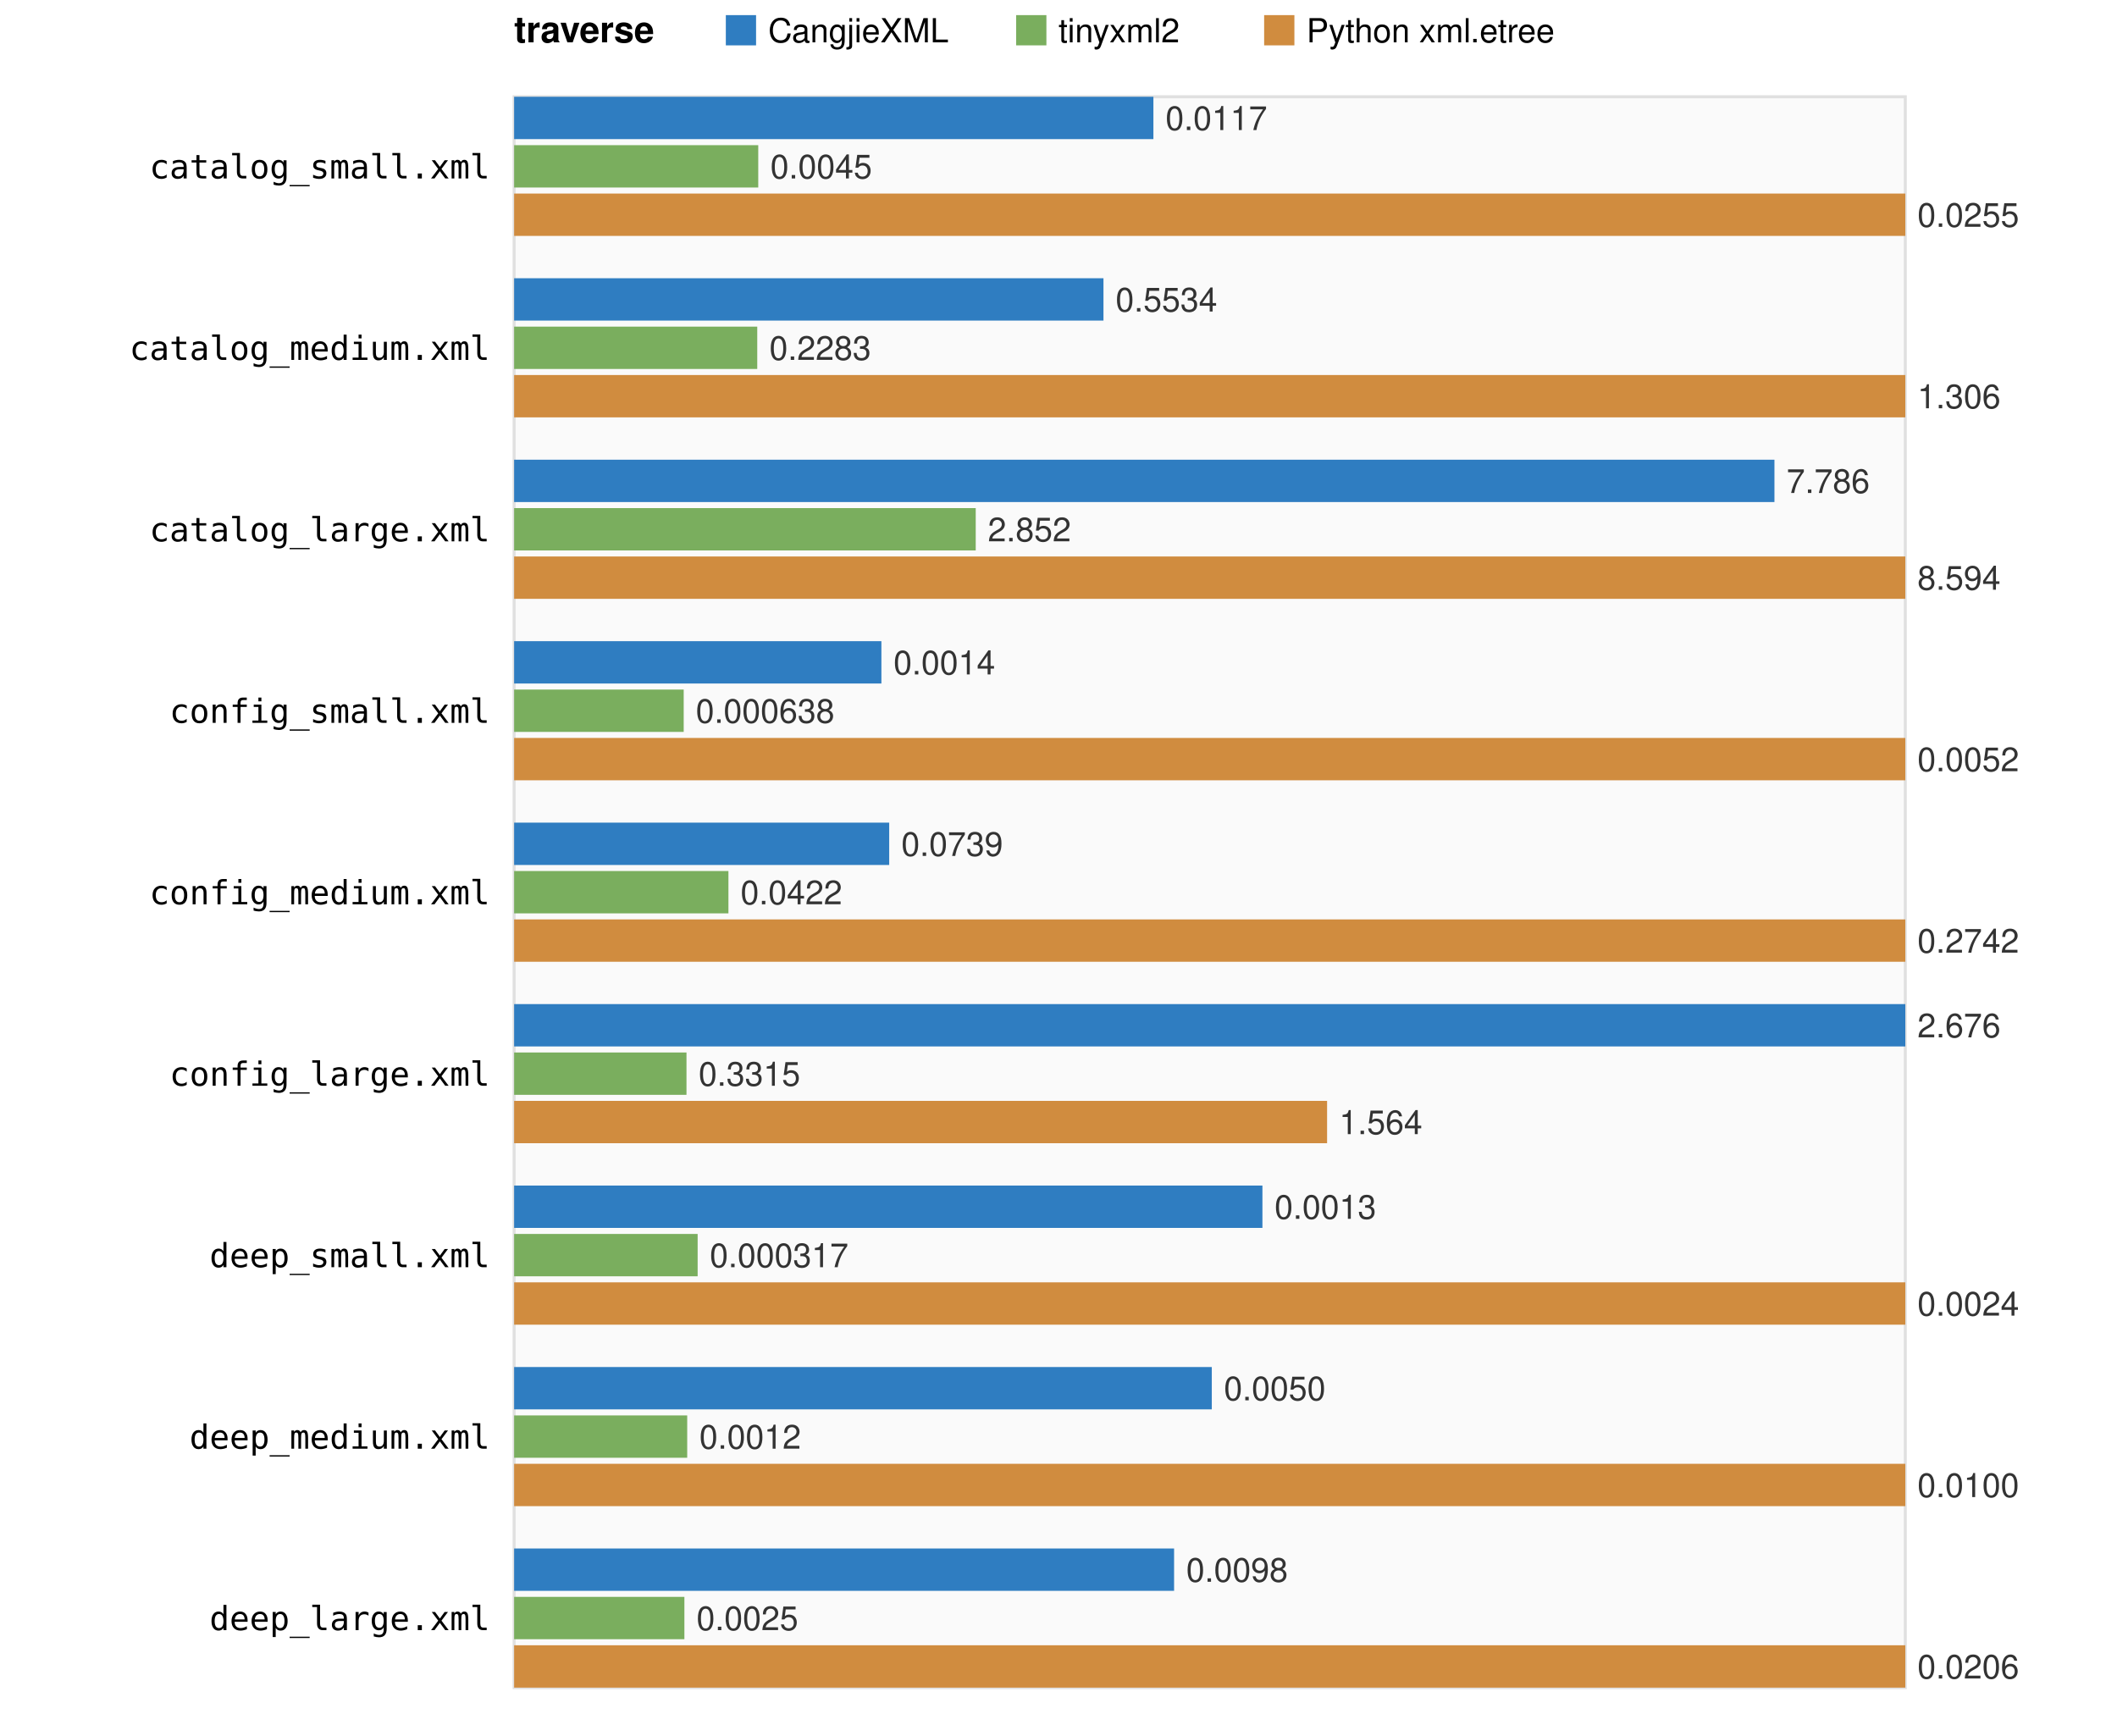
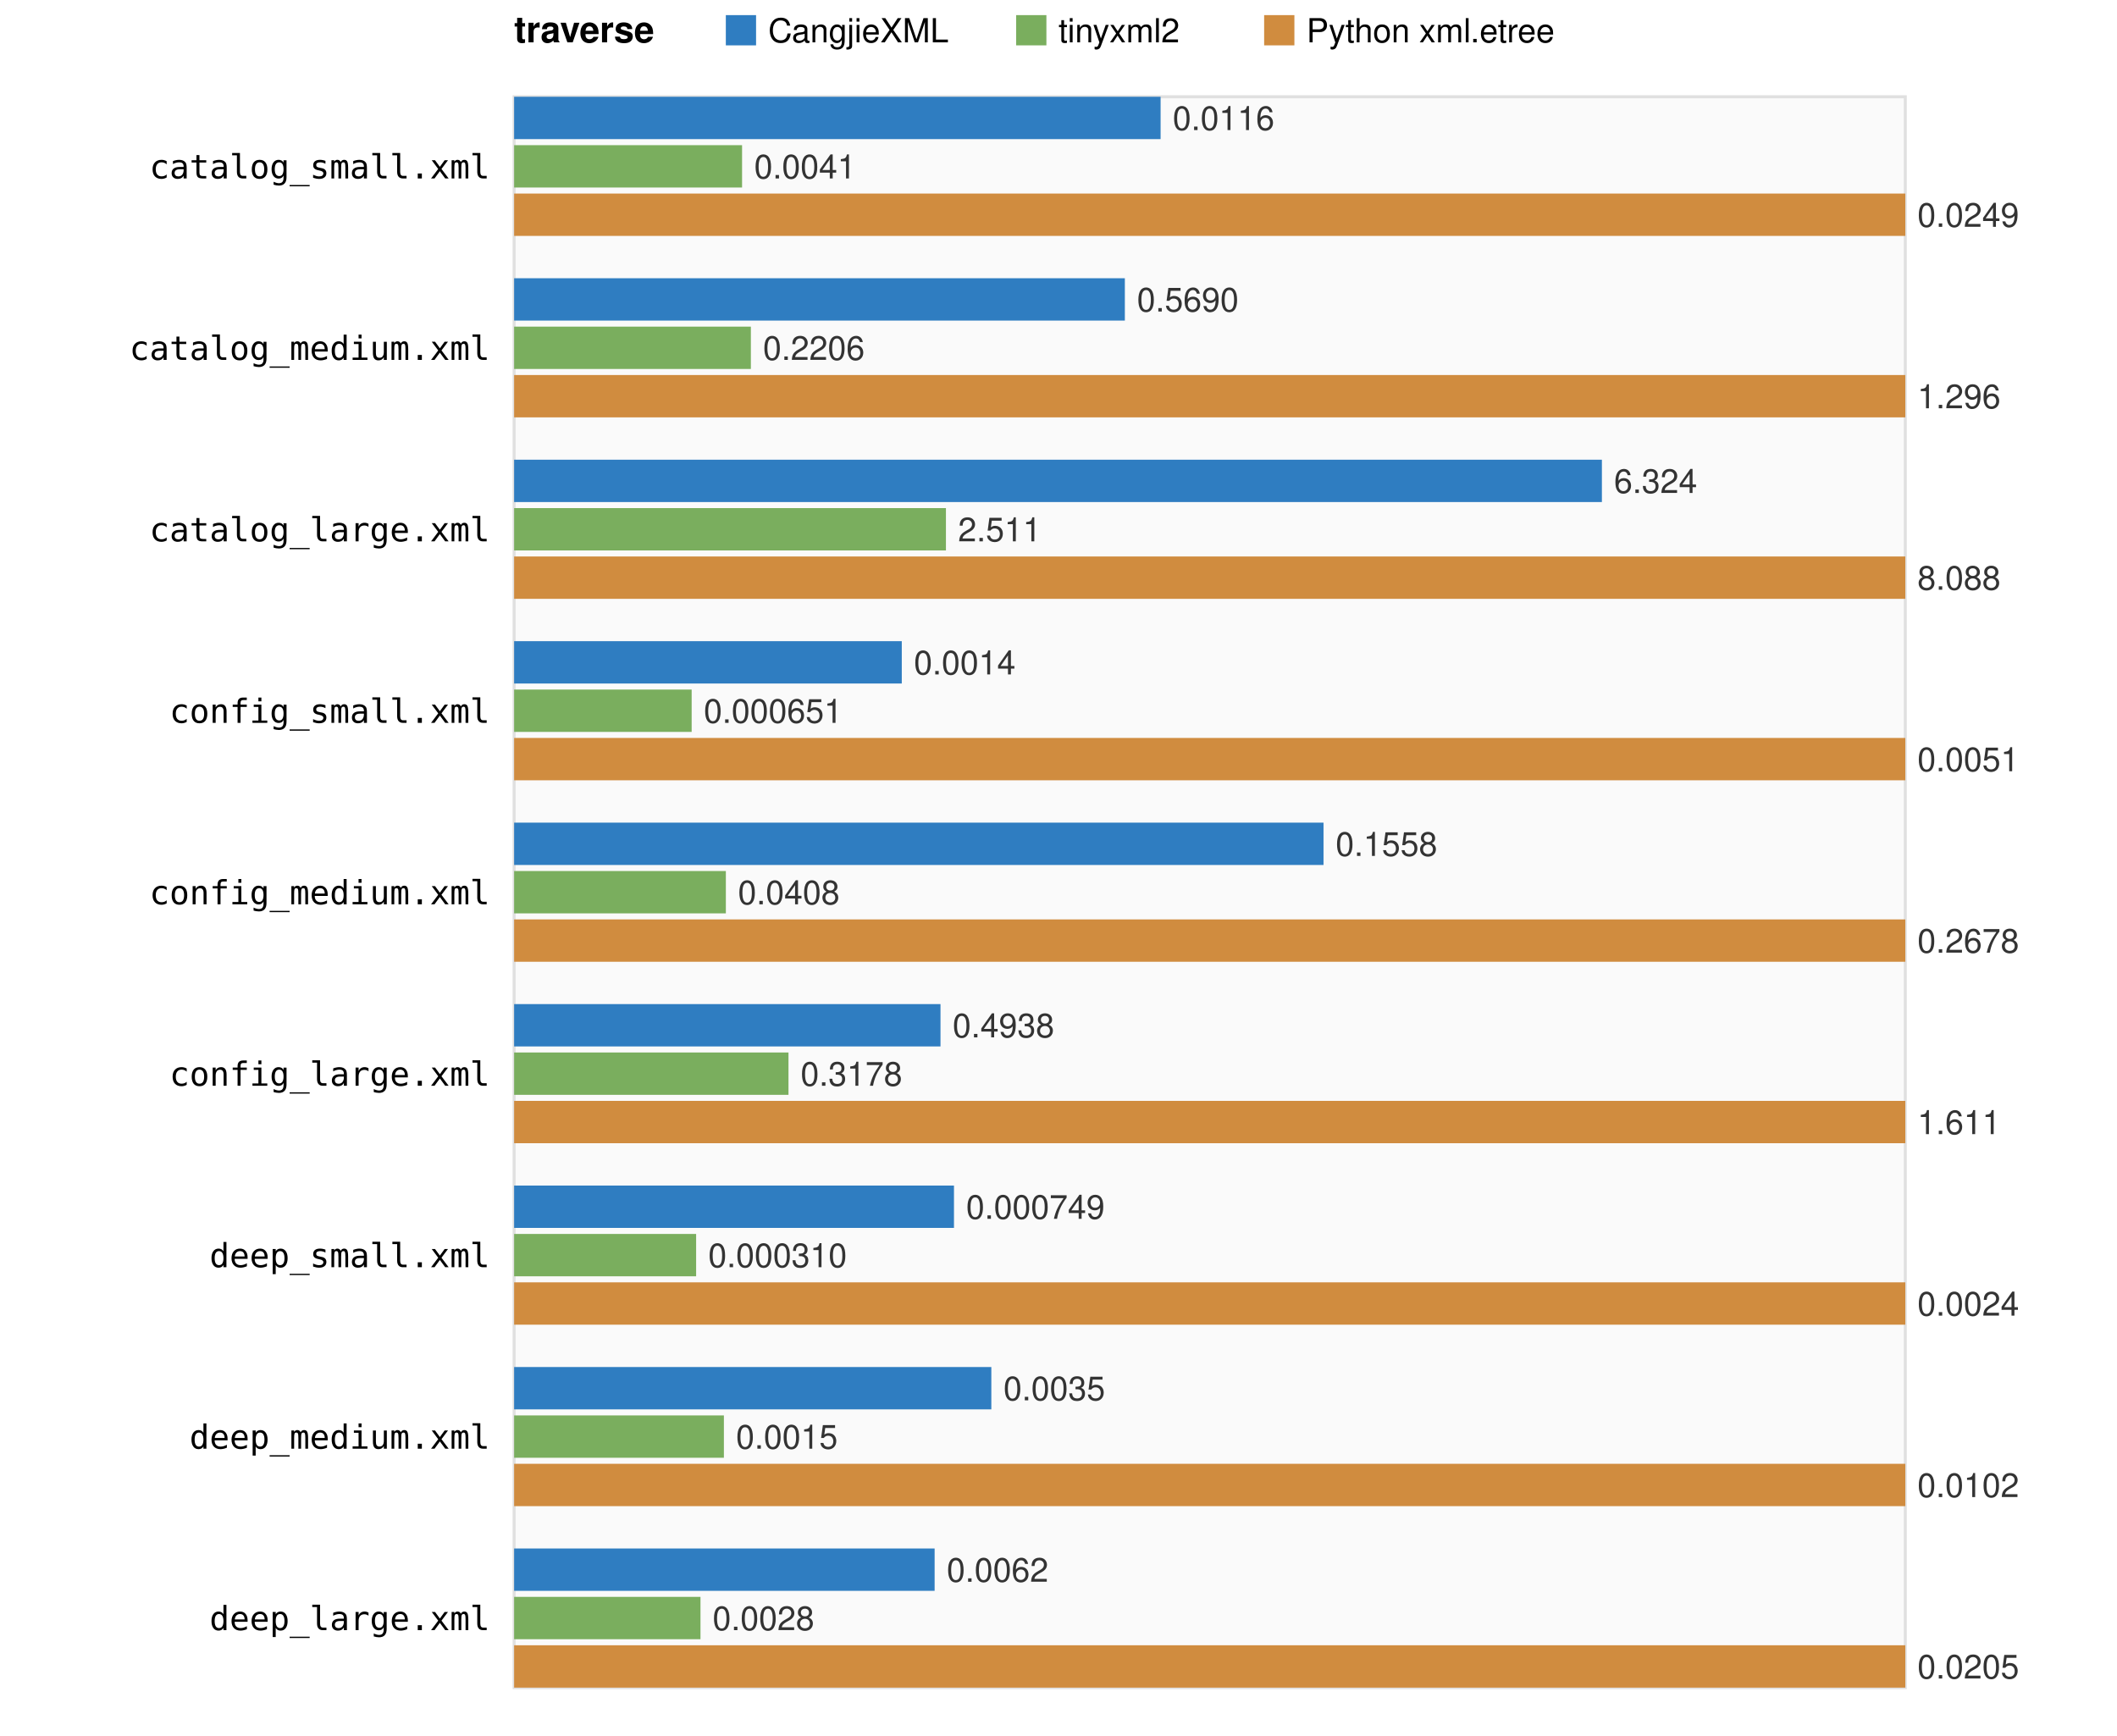
<svg xmlns="http://www.w3.org/2000/svg" viewBox="0 0 700 574" role="img" aria-label="traverse" font-family="-apple-system,Segoe UI,Helvetica,Arial,sans-serif" font-size="11">
  <text x="170" y="14" font-size="12" font-weight="600">traverse</text>
  <rect x="240" y="5" width="10" height="10" fill="#2F7DC1" />
  <text x="254" y="14">CangjieXML</text>
  <rect x="336" y="5" width="10" height="10" fill="#7AAE5E" />
  <text x="350" y="14">tinyxml2</text>
  <rect x="418" y="5" width="10" height="10" fill="#D08C3F" />
  <text x="432" y="14">Python xml.etree</text>
  <rect x="170" y="32" width="460" height="526" fill="#fafafa" stroke="#e0e0e0" />
  <text x="162" y="59.0" text-anchor="end" font-family="ui-monospace,Menlo,Consolas,monospace">catalog_small.xml</text>
-   <rect x="170" y="32" width="211.38" height="14" fill="#2F7DC1" />
-   <text x="385.38" y="43" fill="#333">0.0117</text>
-   <rect x="170" y="48" width="80.72" height="14" fill="#7AAE5E" />
-   <text x="254.72" y="59" fill="#333">0.0045</text>
+   <rect x="170" y="32" width="213.76" height="14" fill="#2F7DC1" />
+   <text x="387.76" y="43" fill="#333">0.0116</text>
+   <rect x="170" y="48" width="75.37" height="14" fill="#7AAE5E" />
+   <text x="249.37" y="59" fill="#333">0.0041</text>
  <rect x="170" y="64" width="460.00" height="14" fill="#D08C3F" />
-   <text x="634.00" y="75" fill="#333">0.0255</text>
+   <text x="634.00" y="75" fill="#333">0.0249</text>
  <text x="162" y="119.0" text-anchor="end" font-family="ui-monospace,Menlo,Consolas,monospace">catalog_medium.xml</text>
-   <rect x="170" y="92" width="194.87" height="14" fill="#2F7DC1" />
-   <text x="368.87" y="103" fill="#333">0.5534</text>
-   <rect x="170" y="108" width="80.39" height="14" fill="#7AAE5E" />
-   <text x="254.39" y="119" fill="#333">0.2283</text>
+   <rect x="170" y="92" width="201.94" height="14" fill="#2F7DC1" />
+   <text x="375.94" y="103" fill="#333">0.5690</text>
+   <rect x="170" y="108" width="78.28" height="14" fill="#7AAE5E" />
+   <text x="252.28" y="119" fill="#333">0.2206</text>
  <rect x="170" y="124" width="460.00" height="14" fill="#D08C3F" />
-   <text x="634.00" y="135" fill="#333">1.306</text>
+   <text x="634.00" y="135" fill="#333">1.296</text>
  <text x="162" y="179.0" text-anchor="end" font-family="ui-monospace,Menlo,Consolas,monospace">catalog_large.xml</text>
-   <rect x="170" y="152" width="416.73" height="14" fill="#2F7DC1" />
-   <text x="590.73" y="163" fill="#333">7.786</text>
-   <rect x="170" y="168" width="152.63" height="14" fill="#7AAE5E" />
-   <text x="326.63" y="179" fill="#333">2.852</text>
+   <rect x="170" y="152" width="359.68" height="14" fill="#2F7DC1" />
+   <text x="533.68" y="163" fill="#333">6.324</text>
+   <rect x="170" y="168" width="142.78" height="14" fill="#7AAE5E" />
+   <text x="316.78" y="179" fill="#333">2.511</text>
  <rect x="170" y="184" width="460.00" height="14" fill="#D08C3F" />
-   <text x="634.00" y="195" fill="#333">8.594</text>
+   <text x="634.00" y="195" fill="#333">8.088</text>
  <text x="162" y="239.0" text-anchor="end" font-family="ui-monospace,Menlo,Consolas,monospace">config_small.xml</text>
-   <rect x="170" y="212" width="121.44" height="14" fill="#2F7DC1" />
-   <text x="295.44" y="223" fill="#333">0.0014</text>
-   <rect x="170" y="228" width="56.07" height="14" fill="#7AAE5E" />
-   <text x="230.07" y="239" fill="#333">0.000638</text>
+   <rect x="170" y="212" width="128.18" height="14" fill="#2F7DC1" />
+   <text x="302.18" y="223" fill="#333">0.0014</text>
+   <rect x="170" y="228" width="58.70" height="14" fill="#7AAE5E" />
+   <text x="232.70" y="239" fill="#333">0.000651</text>
  <rect x="170" y="244" width="460.00" height="14" fill="#D08C3F" />
-   <text x="634.00" y="255" fill="#333">0.0052</text>
+   <text x="634.00" y="255" fill="#333">0.0051</text>
  <text x="162" y="299.0" text-anchor="end" font-family="ui-monospace,Menlo,Consolas,monospace">config_medium.xml</text>
-   <rect x="170" y="272" width="124.02" height="14" fill="#2F7DC1" />
-   <text x="298.02" y="283" fill="#333">0.0739</text>
-   <rect x="170" y="288" width="70.86" height="14" fill="#7AAE5E" />
-   <text x="244.86" y="299" fill="#333">0.0422</text>
+   <rect x="170" y="272" width="267.63" height="14" fill="#2F7DC1" />
+   <text x="441.63" y="283" fill="#333">0.1558</text>
+   <rect x="170" y="288" width="70.01" height="14" fill="#7AAE5E" />
+   <text x="244.01" y="299" fill="#333">0.0408</text>
  <rect x="170" y="304" width="460.00" height="14" fill="#D08C3F" />
-   <text x="634.00" y="315" fill="#333">0.2742</text>
+   <text x="634.00" y="315" fill="#333">0.2678</text>
  <text x="162" y="359.0" text-anchor="end" font-family="ui-monospace,Menlo,Consolas,monospace">config_large.xml</text>
-   <rect x="170" y="332" width="460.00" height="14" fill="#2F7DC1" />
-   <text x="634.00" y="343" fill="#333">2.676</text>
-   <rect x="170" y="348" width="56.99" height="14" fill="#7AAE5E" />
-   <text x="230.99" y="359" fill="#333">0.3315</text>
-   <rect x="170" y="364" width="268.81" height="14" fill="#D08C3F" />
-   <text x="442.81" y="375" fill="#333">1.564</text>
+   <rect x="170" y="332" width="140.98" height="14" fill="#2F7DC1" />
+   <text x="314.98" y="343" fill="#333">0.4938</text>
+   <rect x="170" y="348" width="90.72" height="14" fill="#7AAE5E" />
+   <text x="264.72" y="359" fill="#333">0.3178</text>
+   <rect x="170" y="364" width="460.00" height="14" fill="#D08C3F" />
+   <text x="634.00" y="375" fill="#333">1.611</text>
  <text x="162" y="419.0" text-anchor="end" font-family="ui-monospace,Menlo,Consolas,monospace">deep_small.xml</text>
-   <rect x="170" y="392" width="247.43" height="14" fill="#2F7DC1" />
-   <text x="421.43" y="403" fill="#333">0.0013</text>
-   <rect x="170" y="408" width="60.68" height="14" fill="#7AAE5E" />
-   <text x="234.68" y="419" fill="#333">0.000317</text>
+   <rect x="170" y="392" width="145.44" height="14" fill="#2F7DC1" />
+   <text x="319.44" y="403" fill="#333">0.000749</text>
+   <rect x="170" y="408" width="60.18" height="14" fill="#7AAE5E" />
+   <text x="234.18" y="419" fill="#333">0.000310</text>
  <rect x="170" y="424" width="460.00" height="14" fill="#D08C3F" />
  <text x="634.00" y="435" fill="#333">0.0024</text>
  <text x="162" y="479.0" text-anchor="end" font-family="ui-monospace,Menlo,Consolas,monospace">deep_medium.xml</text>
-   <rect x="170" y="452" width="230.69" height="14" fill="#2F7DC1" />
-   <text x="404.69" y="463" fill="#333">0.0050</text>
-   <rect x="170" y="468" width="57.23" height="14" fill="#7AAE5E" />
-   <text x="231.23" y="479" fill="#333">0.0012</text>
+   <rect x="170" y="452" width="157.79" height="14" fill="#2F7DC1" />
+   <text x="331.79" y="463" fill="#333">0.0035</text>
+   <rect x="170" y="468" width="69.36" height="14" fill="#7AAE5E" />
+   <text x="243.36" y="479" fill="#333">0.0015</text>
  <rect x="170" y="484" width="460.00" height="14" fill="#D08C3F" />
-   <text x="634.00" y="495" fill="#333">0.0100</text>
+   <text x="634.00" y="495" fill="#333">0.0102</text>
  <text x="162" y="539.0" text-anchor="end" font-family="ui-monospace,Menlo,Consolas,monospace">deep_large.xml</text>
-   <rect x="170" y="512" width="218.22" height="14" fill="#2F7DC1" />
-   <text x="392.22" y="523" fill="#333">0.0098</text>
-   <rect x="170" y="528" width="56.30" height="14" fill="#7AAE5E" />
-   <text x="230.30" y="539" fill="#333">0.0025</text>
+   <rect x="170" y="512" width="139.04" height="14" fill="#2F7DC1" />
+   <text x="313.04" y="523" fill="#333">0.0062</text>
+   <rect x="170" y="528" width="61.62" height="14" fill="#7AAE5E" />
+   <text x="235.62" y="539" fill="#333">0.0028</text>
  <rect x="170" y="544" width="460.00" height="14" fill="#D08C3F" />
-   <text x="634.00" y="555" fill="#333">0.0206</text>
+   <text x="634.00" y="555" fill="#333">0.0205</text>
</svg>
